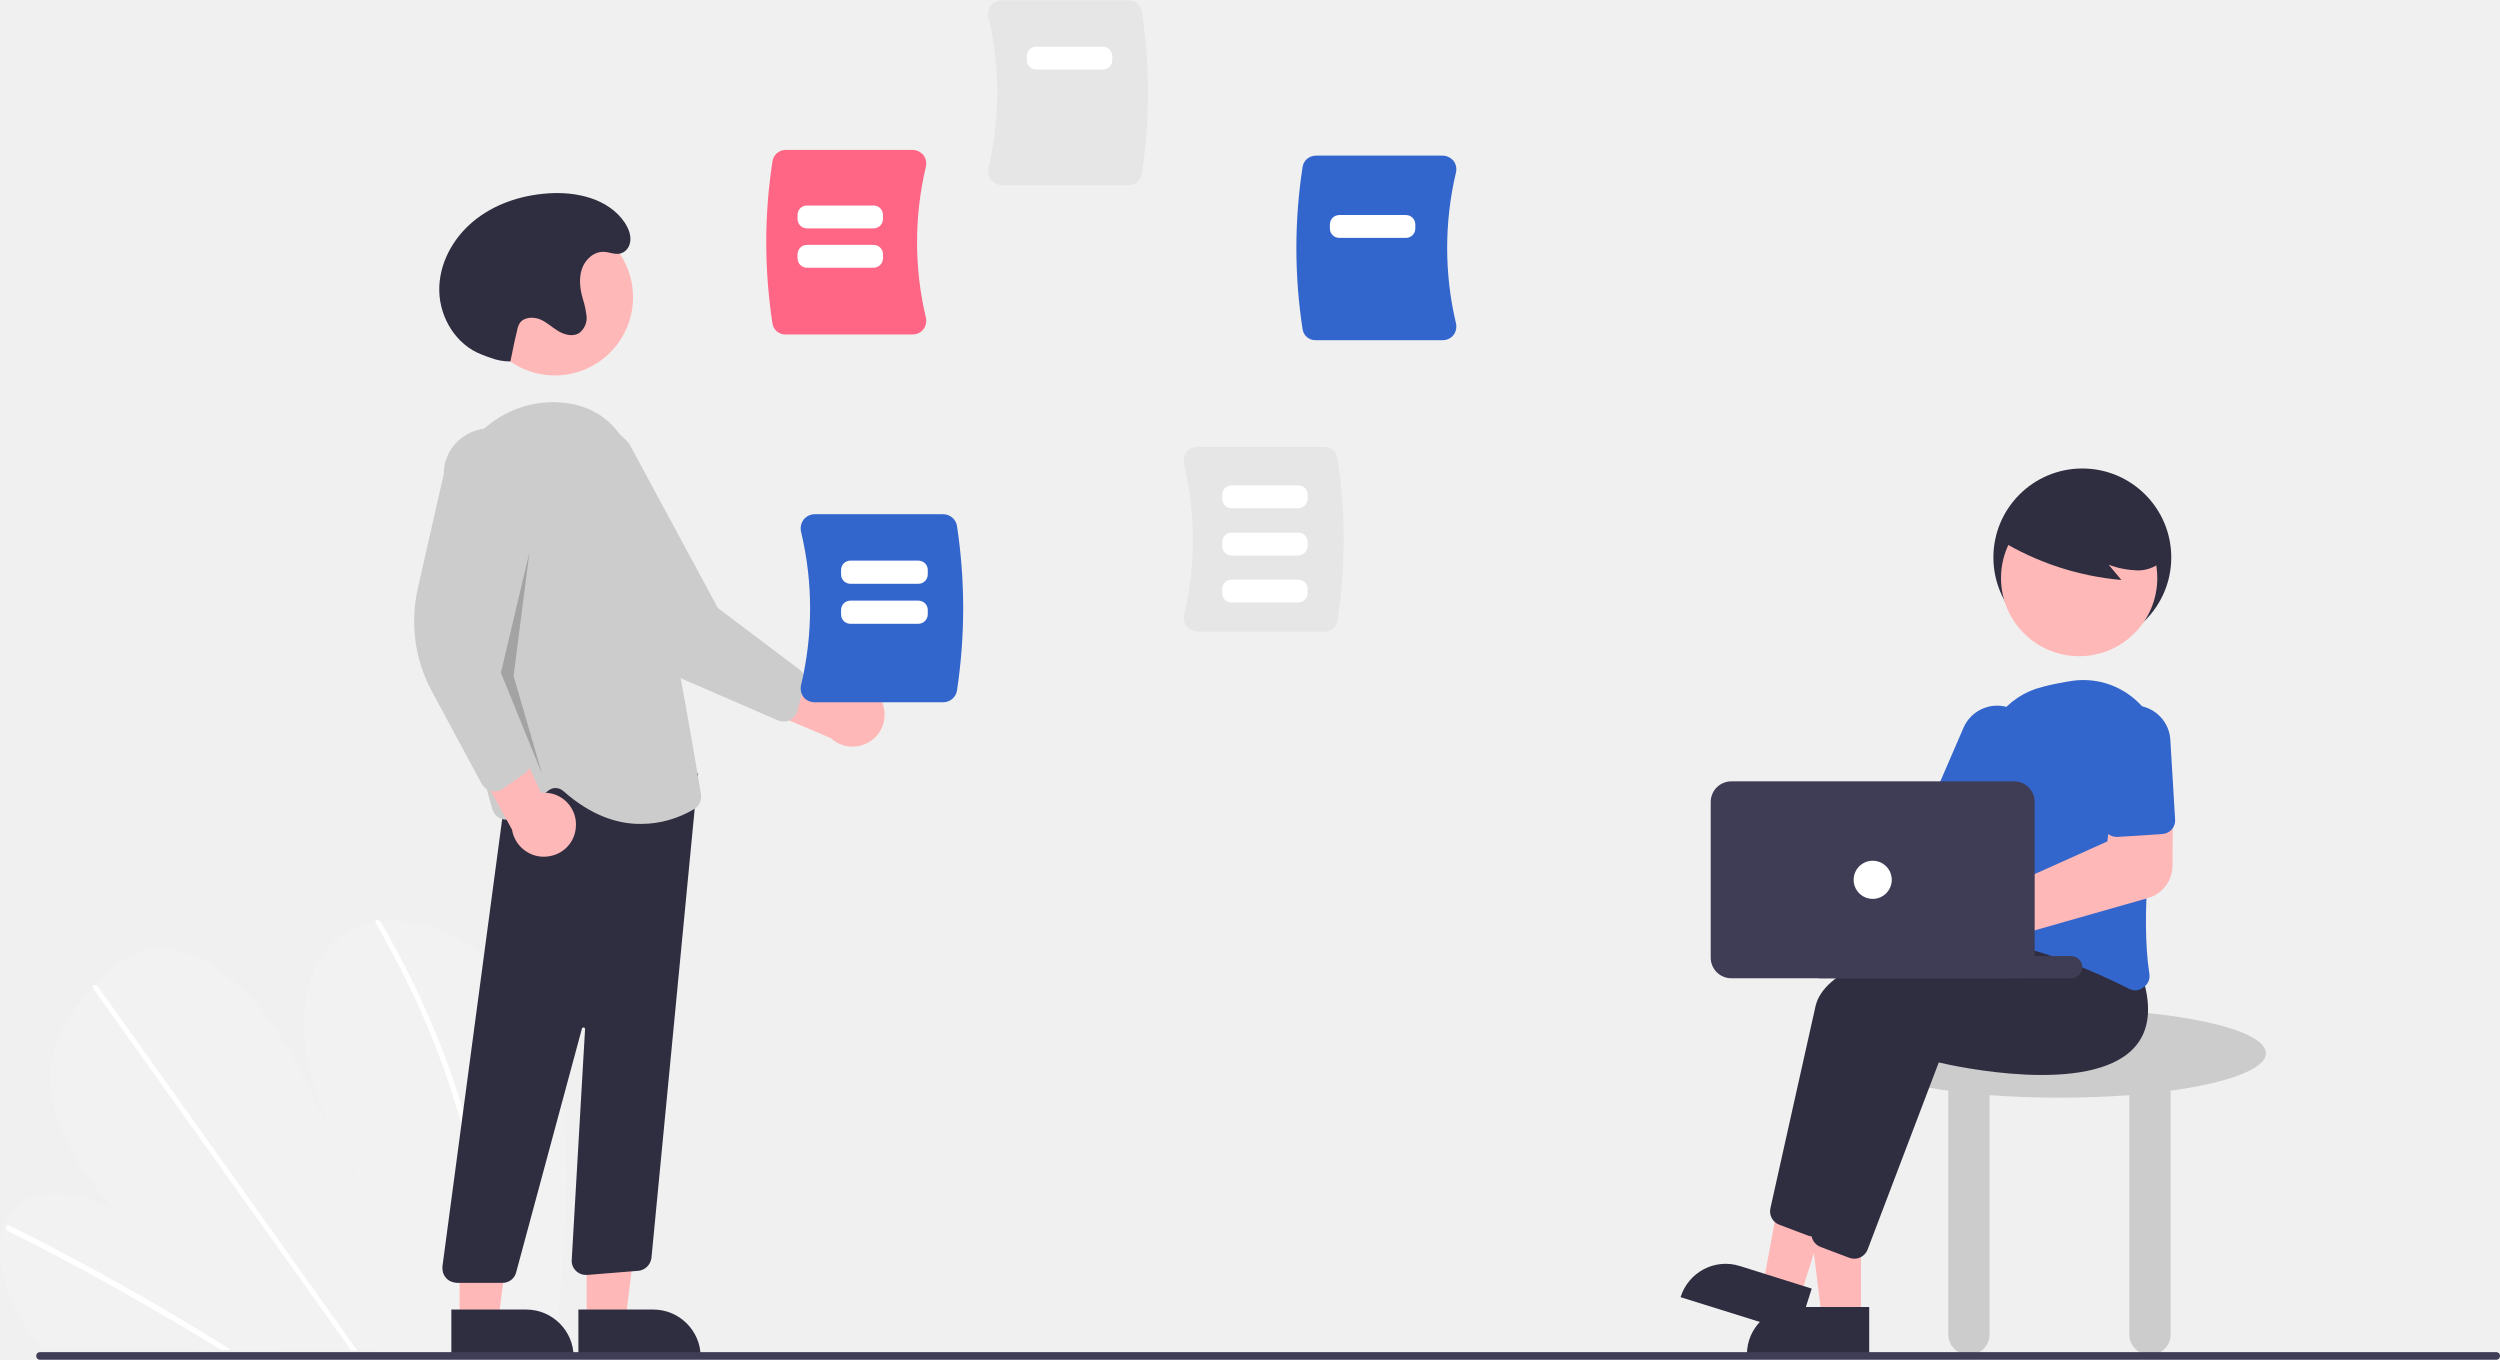
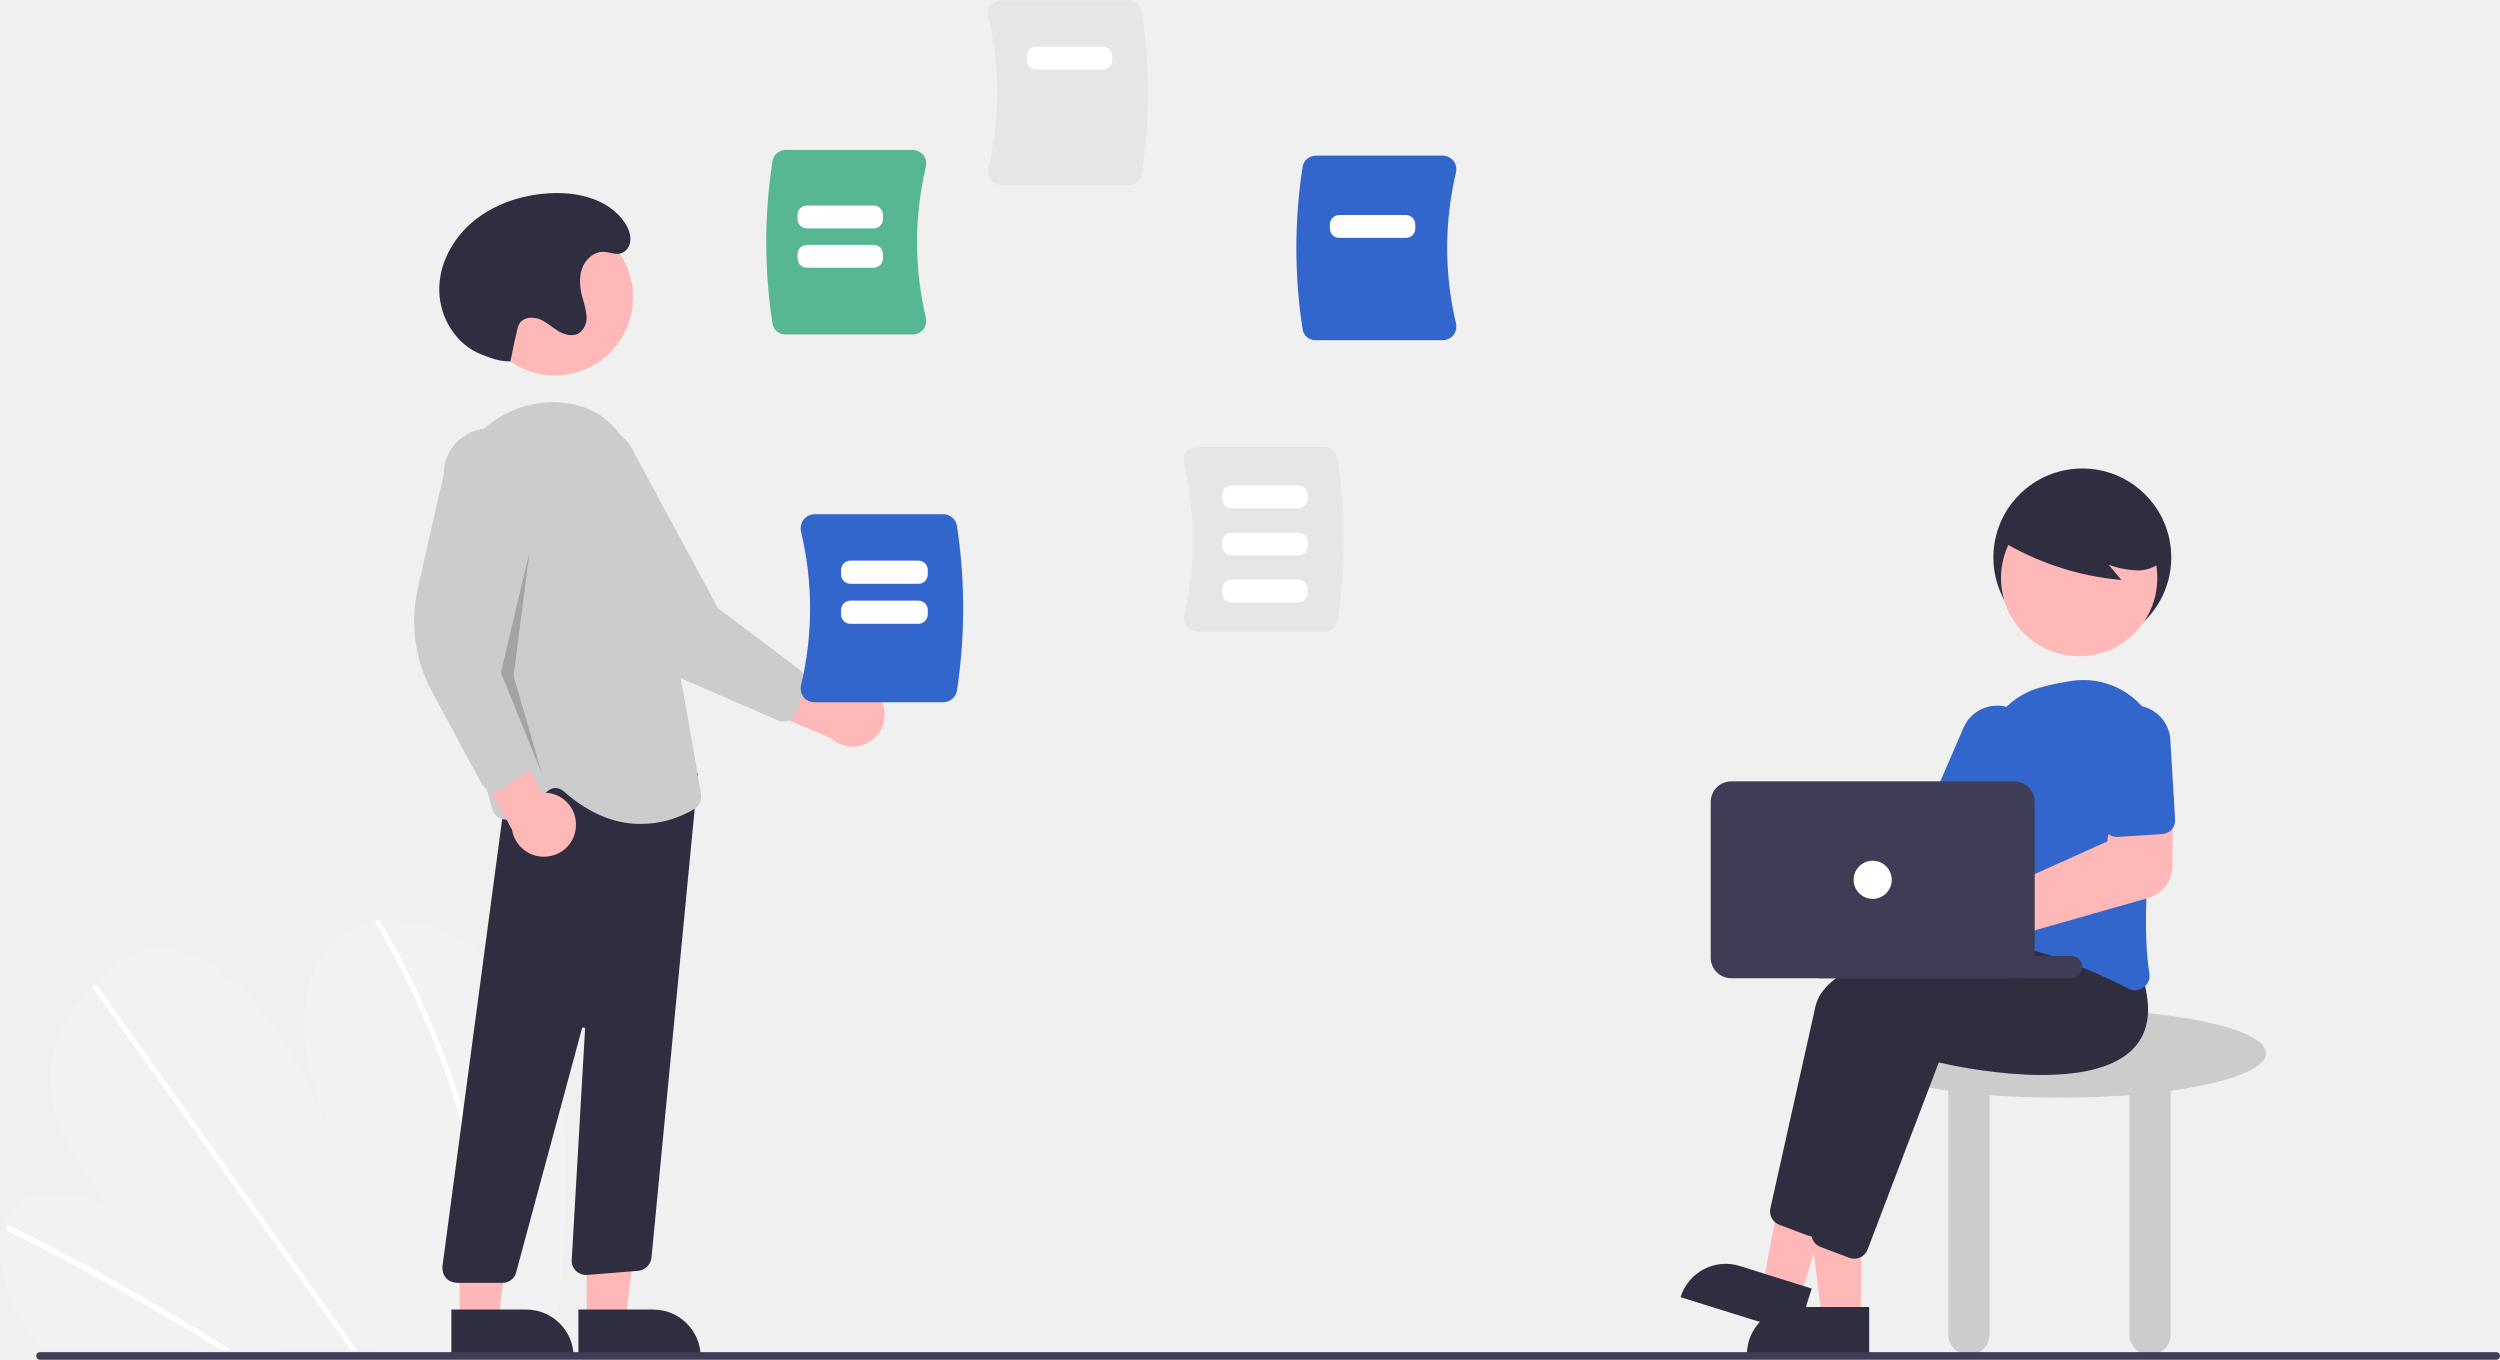
<svg xmlns="http://www.w3.org/2000/svg" version="1.1" id="a2525de1-ea14-4c9e-818b-1d269b9a5d3c" x="0px" y="0px" viewBox="0 0 787.1 428.1" style="enable-background:new 0 0 787.1 428.1;" xml:space="preserve">
  <style type="text/css">
	.st0{fill:#F2F2F2;}
	.st1{fill:#FFFFFF;}
	.st2{fill:#CCCCCC;}
	.st3{fill:#2F2E41;}
	.st4{fill:#FFB8B8;}
	.st5{fill:#A0616A;}
	.st6{fill:#3366CC;}
	.st7{fill:#3F3D56;}
	.st8{opacity:0.2;enable-background:new    ;}
	.st9{fill:#E6E6E6;}
- 	.st10{fill:#FF6584;}
+ 	.st10{fill:#57B793;}
</style>
-   <path class="st0" d="M178.2,372.3c-0.2,17.2-1.4,34.4-3.8,51.5c-0.1,0.6-0.2,1.2-0.3,1.8l-161.2-0.9c-0.5-0.6-0.9-1.2-1.4-1.8  c-1.5-2-2.9-4.1-4.2-6.2c-6.2-10.3-9.1-22.4-6.2-30.8l0.1-0.1c0.6-1.8,1.6-3.5,2.9-5c6.5-7.3,19.7-6.1,31.6-0.2  c-10.7-11.7-19.2-26.5-19.9-39.7c-0.6-12.9,6.1-22.1,13.4-29.9c0.2-0.3,0.5-0.5,0.7-0.8c0.1-0.1,0.2-0.3,0.4-0.4  c5.7-6,12.3-11.8,22-11.1c10.6,0.8,22.3,9.6,30.5,19.9c8.2,10.3,13.7,22,19.2,33.4c5.5,11.4,11.5,23.1,20.4,32.8  c-12-15.2-21.7-32.5-25.3-49.3s-0.4-33,10.3-40.9c3.3-2.3,7-3.9,11-4.4c0.5-0.1,0.9-0.1,1.4-0.2c9.9-1.1,21.8,2.3,31.8,10.5  c11.1,9,18.8,22.4,22.6,35.1C177.9,348.2,178.3,360.5,178.2,372.3z" />
-   <path class="st1" d="M72.7,425l-3.1,0c-1-0.6-2-1.2-3-1.8c-0.6-0.4-1.2-0.8-1.8-1.1c-10.2-6.2-20.5-12.2-30.9-18  c-10.3-5.7-20.7-11.2-31.2-16.4c-0.6-0.2-0.9-0.9-0.7-1.5c0,0,0-0.1,0.1-0.1c0.1-0.3,0.5-0.4,0.9-0.2c1.3,0.6,2.6,1.3,3.9,1.9  c10.5,5.3,20.9,10.9,31.3,16.7c10.4,5.8,20.7,11.9,31,18.3c0.2,0.1,0.4,0.3,0.6,0.4C70.8,423.8,71.7,424.4,72.7,425z" />
-   <path class="st1" d="M112.5,425.2l-1.9,0c-0.4-0.6-0.9-1.2-1.3-1.8C99.2,409.2,89.1,395,79,380.9c-16.5-23.2-33.1-46.4-49.6-69.6  c-0.1-0.1-0.2-0.3-0.2-0.4c-0.1-0.5,0.2-0.8,0.7-0.8c0.4,0.1,0.8,0.3,1,0.6c9.3,13,18.5,26,27.8,39c16.4,23.1,32.9,46.1,49.3,69.2  c1,1.5,2.1,2.9,3.1,4.4C111.6,424,112,424.6,112.5,425.2z" />
-   <path class="st1" d="M154.9,414.1c-0.1,3.2-0.3,6.4-0.6,9.5c-0.1,0.6-0.1,1.2-0.2,1.8l-2,0c0.1-0.6,0.1-1.2,0.2-1.8  c0.4-4.5,0.7-9.1,0.8-13.8c0.1-13-1.2-26-3.8-38.8c-2.7-13.8-6.7-27.2-11.7-40.3c-5.3-13.8-11.8-27.1-19.2-39.9  c-0.1-0.2-0.2-0.5-0.2-0.7c0.1-0.6,0.8-0.7,1.4-0.2c0.1,0.1,0.2,0.2,0.3,0.4c0.9,1.6,1.8,3.2,2.7,4.8c7.2,12.8,13.3,26.2,18.4,40  c4.8,13.1,8.5,26.6,10.9,40.4C154.2,388.2,155.2,401.2,154.9,414.1z" />
+   <path class="st0" d="M178.2,372.3c-0.2,17.2-1.4,34.4-3.8,51.5c-0.1,0.6-0.2,1.2-0.3,1.8l-161.2-0.9c-0.5-0.6-0.9-1.2-1.4-1.8  c-1.5-2-2.9-4.1-4.2-6.2c-6.2-10.3-9.1-22.4-6.2-30.8l0.1-0.1c0.6-1.8,1.6-3.5,2.9-5c6.5-7.3,19.7-6.1,31.6-0.2  c-10.7-11.7-19.2-26.5-19.9-39.7c-0.6-12.9,6.1-22.1,13.4-29.9c0.2-0.3,0.5-0.5,0.7-0.8c0.1-0.1,0.2-0.3,0.4-0.4  c5.7-6,12.3-11.8,22-11.1c10.6,0.8,22.3,9.6,30.5,19.9s13.7,22,19.2,33.4c5.5,11.4,11.5,23.1,20.4,32.8  c-12-15.2-21.7-32.5-25.3-49.3s-0.4-33,10.3-40.9c3.3-2.3,7-3.9,11-4.4c0.5-0.1,0.9-0.1,1.4-0.2c9.9-1.1,21.8,2.3,31.8,10.5  c11.1,9,18.8,22.4,22.6,35.1C177.9,348.2,178.3,360.5,178.2,372.3z" />
+   <path class="st1" d="M72.7,425h-3.1c-1-0.6-2-1.2-3-1.8c-0.6-0.4-1.2-0.8-1.8-1.1c-10.2-6.2-20.5-12.2-30.9-18  c-10.3-5.7-20.7-11.2-31.2-16.4c-0.6-0.2-0.9-0.9-0.7-1.5c0,0,0-0.1,0.1-0.1c0.1-0.3,0.5-0.4,0.9-0.2c1.3,0.6,2.6,1.3,3.9,1.9  c10.5,5.3,20.9,10.9,31.3,16.7c10.4,5.8,20.7,11.9,31,18.3c0.2,0.1,0.4,0.3,0.6,0.4C70.8,423.8,71.7,424.4,72.7,425z" />
+   <path class="st1" d="M112.5,425.2h-1.9c-0.4-0.6-0.9-1.2-1.3-1.8C99.2,409.2,89.1,395,79,380.9c-16.5-23.2-33.1-46.4-49.6-69.6  c-0.1-0.1-0.2-0.3-0.2-0.4c-0.1-0.5,0.2-0.8,0.7-0.8c0.4,0.1,0.8,0.3,1,0.6c9.3,13,18.5,26,27.8,39c16.4,23.1,32.9,46.1,49.3,69.2  c1,1.5,2.1,2.9,3.1,4.4C111.6,424,112,424.6,112.5,425.2z" />
+   <path class="st1" d="M154.9,414.1c-0.1,3.2-0.3,6.4-0.6,9.5c-0.1,0.6-0.1,1.2-0.2,1.8h-2c0.1-0.6,0.1-1.2,0.2-1.8  c0.4-4.5,0.7-9.1,0.8-13.8c0.1-13-1.2-26-3.8-38.8c-2.7-13.8-6.7-27.2-11.7-40.3c-5.3-13.8-11.8-27.1-19.2-39.9  c-0.1-0.2-0.2-0.5-0.2-0.7c0.1-0.6,0.8-0.7,1.4-0.2c0.1,0.1,0.2,0.2,0.3,0.4c0.9,1.6,1.8,3.2,2.7,4.8c7.2,12.8,13.3,26.2,18.4,40  c4.8,13.1,8.5,26.6,10.9,40.4C154.2,388.2,155.2,401.2,154.9,414.1z" />
  <path class="st2" d="M713.4,331.6c0-7.7-29.1-14-65-14s-65,6.3-65,14c0,5,12,9.3,30,11.8v76.7c0,3.6,2.9,6.5,6.5,6.5  s6.5-2.9,6.5-6.5v-75.3c6.9,0.5,14.3,0.8,22,0.8s15.1-0.3,22-0.8v75.3c0,3.6,2.9,6.5,6.5,6.5s6.5-2.9,6.5-6.5v-76.7  C701.4,340.9,713.4,336.6,713.4,331.6z" />
  <circle class="st3" cx="655.6" cy="175.5" r="28" />
  <polygon class="st4" points="585.9,415 573.6,415 567.8,367.7 585.9,367.7 " />
  <path class="st3" d="M564.9,411.5h23.6l0,0v14.9l0,0H550l0,0l0,0C550,418.2,556.7,411.5,564.9,411.5z" />
  <polygon class="st4" points="566.8,408.2 555.1,404.5 563.7,357.7 580.9,363.1 " />
  <path class="st3" d="M547.8,398.6l22.6,7.1l0,0l-4.5,14.2l0,0l-36.8-11.5l0,0l0,0C531.6,400.5,539.9,396.1,547.8,398.6L547.8,398.6z  " />
-   <path class="st3" d="M570.8,389.3c-0.5,0-1.1-0.1-1.6-0.3l-9-3.4c-2.1-0.8-3.3-3-2.8-5.2c2.3-10.2,10-45,14.2-63.6  c5-22.1,78.3-26.2,81.5-26.4l0.3,0l8.2,10.4c3,9.6,2,17.1-2.8,22.2c-14.1,15-56.3,5.7-61.4,4.5L575,386.4  C574.3,388.2,572.6,389.3,570.8,389.3z" />
-   <path class="st3" d="M583.8,396.3c-0.5,0-1.1-0.1-1.6-0.3l-9-3.4c-2.1-0.8-3.3-3-2.8-5.2c2.3-10.2,10-45,14.2-63.6  c5-22.1,78.3-26.2,81.5-26.4l0.3,0l8.2,10.4c3,9.6,2,17.1-2.8,22.2c-14.1,15-56.3,5.7-61.4,4.5L588,393.4  C587.3,395.2,585.6,396.3,583.8,396.3z" />
-   <path class="st5" d="M557.7,252.3c0.3,0.4,0.6,0.9,0.9,1.4l49.3,5.2l7.1-9.7l16.1,8.8l-13.9,23.6l-60.5-15.4c-4.2,4-10.8,4-14.8-0.2  s-4-10.8,0.2-14.8c4.2-4,10.8-4,14.8,0.2C557.1,251.6,557.4,252,557.7,252.3L557.7,252.3z" />
+   <path class="st3" d="M570.8,389.3c-0.5,0-1.1-0.1-1.6-0.3l-9-3.4c-2.1-0.8-3.3-3-2.8-5.2c2.3-10.2,10-45,14.2-63.6  c5-22.1,78.3-26.2,81.5-26.4h0.3l8.2,10.4c3,9.6,2,17.1-2.8,22.2c-14.1,15-56.3,5.7-61.4,4.5L575,386.4  C574.3,388.2,572.6,389.3,570.8,389.3z" />
+   <path class="st3" d="M583.8,396.3c-0.5,0-1.1-0.1-1.6-0.3l-9-3.4c-2.1-0.8-3.3-3-2.8-5.2c2.3-10.2,10-45,14.2-63.6  c5-22.1,78.3-26.2,81.5-26.4h0.3l8.2,10.4c3,9.6,2,17.1-2.8,22.2c-14.1,15-56.3,5.7-61.4,4.5L588,393.4  C587.3,395.2,585.6,396.3,583.8,396.3z" />
+   <path class="st5" d="M557.7,252.3c0.3,0.4,0.6,0.9,0.9,1.4l49.3,5.2l7.1-9.7l16.1,8.8l-13.9,23.6l-60.5-15.4c-4.2,4-10.8,4-14.8-0.2  s-4-10.8,0.2-14.8s10.8-4,14.8,0.2C557.1,251.6,557.4,252,557.7,252.3L557.7,252.3z" />
  <path class="st6" d="M672.3,311.8c-0.7,0-1.4-0.2-2-0.5c-9.9-5-29.1-13.7-46.9-15.5c-1.2-0.1-2.4-0.8-3.1-1.8  c-0.8-1-1.1-2.3-0.8-3.5c1.6-8.9,5.3-31.5,4.8-49.7c-0.3-11.5,7.4-21.7,18.6-24.5l0,0c3.3-0.9,6.6-1.5,9.9-2  c13.6-1.7,26,7.9,27.7,21.5c0.3,2.4,0.3,4.9-0.2,7.3c-3.2,18.8-6.4,45.1-3.6,63.4c0.3,1.7-0.4,3.4-1.8,4.3  C674.1,311.5,673.2,311.8,672.3,311.8z" />
-   <path class="st6" d="M625.2,263.9c-0.6,0-1.2-0.1-1.8-0.4l-12.8-5.6c-2.3-1-3.3-3.6-2.3-5.9l9.9-22.9c2.5-5.8,9.3-8.5,15.1-6  c5.8,2.5,8.5,9.3,6,15.1c0,0,0,0,0,0l-9.9,22.9C628.6,262.9,626.9,263.9,625.2,263.9L625.2,263.9z" />
+   <path class="st6" d="M625.2,263.9c-0.6,0-1.2-0.1-1.8-0.4l-12.8-5.6c-2.3-1-3.3-3.6-2.3-5.9l9.9-22.9c2.5-5.8,9.3-8.5,15.1-6  s8.5,9.3,6,15.1l0,0l-9.9,22.9C628.6,262.9,626.9,263.9,625.2,263.9L625.2,263.9z" />
  <circle class="st4" cx="654.6" cy="182" r="24.6" />
-   <path class="st3" d="M629.6,170c11.6,7.1,24.7,11.4,38.3,12.6l-4-4.8c2.9,1.1,6,1.7,9.2,1.8c3.1,0,6.4-1.3,8.2-3.8  c1.6-2.6,1.8-5.8,0.6-8.6c-1.2-2.8-3.1-5.2-5.6-7c-8.7-6.9-20.3-9-30.8-5.5c-3.6,1.1-6.8,3.1-9.2,5.9c-2.3,2.9-6.8,5.4-5.6,8.9  L629.6,170z" />
-   <path class="st4" d="M613.3,305.5c-6.1,0-11-4.9-11-11c0-6.1,4.9-11,11-11c1.4,0,2.9,0.3,4.2,0.8h0c0.5,0.2,0.9,0.4,1.3,0.7  l44.7-20.1l1.3-12.1l19.3-0.5l-0.1,20.2c0,4.8-3.2,9-7.9,10.3l-52.3,14.9c-0.1,0.3-0.2,0.7-0.4,1  C621.7,302.8,617.7,305.5,613.3,305.5L613.3,305.5z" />
-   <path class="st6" d="M682.5,262.1c-0.5,0.3-1.1,0.4-1.8,0.5l-14,0.9c-2.5,0.1-4.6-1.7-4.8-4.2l-1.5-25c-0.4-6.3,4.4-11.8,10.7-12.2  c6.3-0.4,11.8,4.4,12.2,10.7c0,0,0,0,0,0l1.5,25C685,259.6,684.1,261.3,682.5,262.1L682.5,262.1z" />
+   <path class="st3" d="M629.6,170c11.6,7.1,24.7,11.4,38.3,12.6l-4-4.8c2.9,1.1,6,1.7,9.2,1.8c3.1,0,6.4-1.3,8.2-3.8  c1.6-2.6,1.8-5.8,0.6-8.6s-3.1-5.2-5.6-7c-8.7-6.9-20.3-9-30.8-5.5c-3.6,1.1-6.8,3.1-9.2,5.9c-2.3,2.9-6.8,5.4-5.6,8.9L629.6,170z" />
+   <path class="st4" d="M613.3,305.5c-6.1,0-11-4.9-11-11s4.9-11,11-11c1.4,0,2.9,0.3,4.2,0.8l0,0c0.5,0.2,0.9,0.4,1.3,0.7l44.7-20.1  l1.3-12.1l19.3-0.5l-0.1,20.2c0,4.8-3.2,9-7.9,10.3l-52.3,14.9c-0.1,0.3-0.2,0.7-0.4,1C621.7,302.8,617.7,305.5,613.3,305.5  L613.3,305.5z" />
+   <path class="st6" d="M682.5,262.1c-0.5,0.3-1.1,0.4-1.8,0.5l-14,0.9c-2.5,0.1-4.6-1.7-4.8-4.2l-1.5-25c-0.4-6.3,4.4-11.8,10.7-12.2  s11.8,4.4,12.2,10.7l0,0l1.5,25C685,259.6,684.1,261.3,682.5,262.1L682.5,262.1z" />
  <path class="st7" d="M652.1,308h-79c-1.9,0-3.5-1.6-3.5-3.5l0,0c0-1.9,1.6-3.5,3.5-3.5h79c1.9,0,3.5,1.6,3.5,3.5l0,0  C655.6,306.4,654,308,652.1,308z" />
  <path class="st7" d="M538.6,301.5v-49c0-3.6,2.9-6.5,6.5-6.5h89c3.6,0,6.5,2.9,6.5,6.5v49c0,3.6-2.9,6.5-6.5,6.5h-89  C541.5,308,538.6,305.1,538.6,301.5z" />
  <circle class="st1" cx="589.6" cy="277" r="6" />
  <path class="st4" d="M276.8,219.3c-3.1-4.6-9.3-5.9-13.9-2.8c-0.5,0.3-1,0.7-1.4,1.1l-31.8-16.4l2,18.5l29.9,12.7  c4.1,3.8,10.5,3.5,14.3-0.6C279,228.4,279.4,223.2,276.8,219.3L276.8,219.3z" />
-   <path class="st2" d="M248.6,226.8c-1.2,0.5-2.5,0.5-3.7,0l-30.2-13.1c-10.3-4.5-18.7-12.5-23.5-22.7l-15.9-33.5  c-4.9-6.3-3.8-15.4,2.5-20.3c6.3-4.9,15.4-3.8,20.3,2.5c0,0,0,0,0,0l27.9,51.7l25.7,19.4c1.5,1.1,2.1,3.1,1.6,4.9L251,224  c-0.3,0.9-0.8,1.6-1.5,2.2C249.2,226.4,248.9,226.6,248.6,226.8z" />
+   <path class="st2" d="M248.6,226.8c-1.2,0.5-2.5,0.5-3.7,0l-30.2-13.1c-10.3-4.5-18.7-12.5-23.5-22.7l-15.9-33.5  c-4.9-6.3-3.8-15.4,2.5-20.3c6.3-4.9,15.4-3.8,20.3,2.5l0,0l27.9,51.7l25.7,19.4c1.5,1.1,2.1,3.1,1.6,4.9L251,224  c-0.3,0.9-0.8,1.6-1.5,2.2C249.2,226.4,248.9,226.6,248.6,226.8z" />
  <circle class="st4" cx="174.7" cy="93.6" r="24.6" />
  <polygon class="st4" points="184.7,415.8 196.9,415.8 202.8,368.5 184.7,368.5 " />
-   <path class="st3" d="M220.6,427.2l-38.5,0l0,0l0-14.9l0,0l23.6,0C213.9,412.3,220.6,419,220.6,427.2L220.6,427.2L220.6,427.2z" />
+   <path class="st3" d="M220.6,427.2h-38.5l0,0v-14.9l0,0h23.6C213.9,412.3,220.6,419,220.6,427.2L220.6,427.2L220.6,427.2z" />
  <polygon class="st4" points="144.7,415.8 156.9,415.8 162.8,368.5 144.7,368.5 " />
-   <path class="st3" d="M180.6,427.2l-38.5,0l0,0l0-14.9l0,0l23.6,0C173.9,412.3,180.6,419,180.6,427.2L180.6,427.2L180.6,427.2z" />
+   <path class="st3" d="M180.6,427.2h-38.5l0,0v-14.9l0,0h23.6C173.9,412.3,180.6,419,180.6,427.2L180.6,427.2L180.6,427.2z" />
  <path class="st3" d="M140.4,402.3c-0.9-1-1.2-2.3-1.1-3.6l21.5-161l53.3,9.1l5.7-3.4l-14.7,152.7c-0.3,2.1-2,3.8-4.1,4l-16.1,1.3  c-2.5,0.2-4.7-1.6-4.9-4.1c0-0.2,0-0.4,0-0.6l4.2-72.7c0-0.3-0.2-0.5-0.5-0.5c-0.2,0-0.5,0.1-0.5,0.4l-20.7,76.7  c-0.5,2-2.3,3.3-4.3,3.3h-14.4C142.5,403.8,141.2,403.3,140.4,402.3z" />
  <path class="st2" d="M177.3,249c-1.3-1.1-3.2-1.2-4.5-0.2l-10.7,8.3c-2,1.5-4.8,1.2-6.3-0.8c-0.4-0.5-0.6-1-0.8-1.5  c-5.2-18.3-17.1-64.4-14.2-96.9c1.7-18.4,17.5-32.4,35.4-31.2c12.2,0.8,20.3,7.9,23.9,20.9c8.9,32.1,18.7,91,20.6,102.5  c0.3,1.8-0.5,3.6-2.1,4.6c-5,3-10.8,4.7-16.7,4.7C194.8,259.5,186.3,257,177.3,249z" />
  <path class="st4" d="M181.3,260.4c0.5-5.5-3.7-10.4-9.2-10.8c-0.6,0-1.2,0-1.8,0l-14.9-32.5l-9.8,15.7l15.6,28.4  c0.9,5.5,6.1,9.3,11.6,8.4C177.5,268.9,181,265.1,181.3,260.4L181.3,260.4z" />
-   <path class="st2" d="M154.5,248.9c-1.2-0.3-2.3-1.1-2.9-2.2L136,217.7c-5.4-9.9-6.9-21.4-4.5-32.3l8.2-36.1c0-8,6.5-14.5,14.6-14.4  c8,0,14.5,6.5,14.4,14.6c0,0,0,0,0,0l-10,57.9l8.3,31.2c0.5,1.8-0.2,3.8-1.8,4.9l-7,4.9c-0.8,0.5-1.6,0.8-2.6,0.8  C155.2,249,154.9,249,154.5,248.9z" />
+   <path class="st2" d="M154.5,248.9c-1.2-0.3-2.3-1.1-2.9-2.2l-15.6-29c-5.4-9.9-6.9-21.4-4.5-32.3l8.2-36.1c0-8,6.5-14.5,14.6-14.4  c8,0,14.5,6.5,14.4,14.6l0,0l-10,57.9l8.3,31.2c0.5,1.8-0.2,3.8-1.8,4.9l-7,4.9c-0.8,0.5-1.6,0.8-2.6,0.8  C155.2,249,154.9,249,154.5,248.9z" />
  <polygon class="st8" points="166.7,173.8 157.7,211.8 170.7,243.8 161.7,212.8 " />
  <path class="st3" d="M160.7,113.8c-2.2,0-4.4-0.4-6.4-1.2c-0.9-0.3-1.8-0.6-2.7-1c-7.9-3-13.1-11.4-13.3-19.9s4.2-16.6,10.7-22  s14.9-8.2,23.3-8.8c9.1-0.7,19.3,1.6,24.4,9.2c1.3,2,2.3,4.5,1.5,6.9c-0.2,0.7-0.7,1.4-1.2,1.9c-2.3,2-4.5,0.5-6.8,0.4  c-3.2-0.2-6,2.4-7,5.4s-0.6,6.3,0.3,9.4c0.6,1.8,1,3.8,1.2,5.7c0.1,2-0.8,3.9-2.4,5.1c-2,1.2-4.6,0.5-6.6-0.7s-3.7-2.9-5.8-3.7  s-5-0.7-6.3,1.3c-0.4,0.7-0.7,1.5-0.8,2.3C161.6,109,161.8,108.7,160.7,113.8L160.7,113.8z" />
-   <path class="st9" d="M373.6,197.2c-0.8-1-1.1-2.4-0.8-3.7c3.7-15.6,3.7-31.9,0-47.5c-0.3-1.3,0-2.7,0.8-3.7c0.8-1,2-1.6,3.4-1.6  h39.9c2.1,0,3.9,1.5,4.2,3.6c2.6,16.9,2.6,34.1,0,51c-0.3,2.1-2.1,3.6-4.2,3.6H377C375.7,198.8,374.5,198.2,373.6,197.2z" />
-   <path class="st9" d="M312,56.6c-0.8-1-1.1-2.4-0.8-3.7c3.7-15.6,3.7-31.9,0-47.5c-0.3-1.3,0-2.7,0.8-3.7c0.8-1,2-1.6,3.4-1.6h39.9  c2.1,0,3.9,1.5,4.2,3.6c2.6,16.9,2.6,34.1,0,51c-0.3,2.1-2.1,3.6-4.2,3.6h-39.9C314,58.2,312.8,57.6,312,56.6z" />
-   <path class="st6" d="M410.1,103.6c-2.6-16.9-2.6-34.1,0-51c0.3-2.1,2.1-3.6,4.2-3.6h39.9c1.3,0,2.5,0.6,3.4,1.6  c0.8,1,1.1,2.4,0.8,3.7c-3.7,15.6-3.7,31.9,0,47.5c0.3,1.3,0,2.7-0.8,3.7c-0.8,1-2,1.6-3.4,1.6h-39.9  C412.2,107.2,410.4,105.7,410.1,103.6z" />
-   <path class="st10" d="M243.2,101.8c-2.6-16.9-2.6-34.1,0-51c0.3-2.1,2.1-3.6,4.2-3.6h39.9c1.3,0,2.5,0.6,3.4,1.6  c0.8,1,1.1,2.4,0.8,3.7c-3.7,15.6-3.7,31.9,0,47.5c0.3,1.3,0,2.7-0.8,3.7c-0.8,1-2,1.6-3.4,1.6h-39.9  C245.3,105.4,243.5,103.9,243.2,101.8z" />
+   <path class="st9" d="M373.6,197.2c-0.8-1-1.1-2.4-0.8-3.7c3.7-15.6,3.7-31.9,0-47.5c-0.3-1.3,0-2.7,0.8-3.7s2-1.6,3.4-1.6h39.9  c2.1,0,3.9,1.5,4.2,3.6c2.6,16.9,2.6,34.1,0,51c-0.3,2.1-2.1,3.6-4.2,3.6H377C375.7,198.8,374.5,198.2,373.6,197.2z" />
+   <path class="st9" d="M312,56.6c-0.8-1-1.1-2.4-0.8-3.7c3.7-15.6,3.7-31.9,0-47.5c-0.3-1.3,0-2.7,0.8-3.7s2-1.6,3.4-1.6h39.9  c2.1,0,3.9,1.5,4.2,3.6c2.6,16.9,2.6,34.1,0,51c-0.3,2.1-2.1,3.6-4.2,3.6h-39.9C314,58.2,312.8,57.6,312,56.6z" />
+   <path class="st6" d="M410.1,103.6c-2.6-16.9-2.6-34.1,0-51c0.3-2.1,2.1-3.6,4.2-3.6h39.9c1.3,0,2.5,0.6,3.4,1.6  c0.8,1,1.1,2.4,0.8,3.7c-3.7,15.6-3.7,31.9,0,47.5c0.3,1.3,0,2.7-0.8,3.7s-2,1.6-3.4,1.6h-39.9C412.2,107.2,410.4,105.7,410.1,103.6  z" />
+   <path class="st10" d="M243.2,101.8c-2.6-16.9-2.6-34.1,0-51c0.3-2.1,2.1-3.6,4.2-3.6h39.9c1.3,0,2.5,0.6,3.4,1.6  c0.8,1,1.1,2.4,0.8,3.7c-3.7,15.6-3.7,31.9,0,47.5c0.3,1.3,0,2.7-0.8,3.7s-2,1.6-3.4,1.6h-39.9C245.3,105.4,243.5,103.9,243.2,101.8  z" />
  <path class="st6" d="M253,219.5c-0.8-1.1-1.1-2.5-0.8-3.8c3.8-15.9,3.8-32.4,0-48.3c-0.3-1.3,0-2.7,0.8-3.8c0.8-1,2.1-1.7,3.4-1.7  H297c2.1,0,4,1.6,4.3,3.7c2.6,17.2,2.6,34.6,0,51.8c-0.3,2.1-2.2,3.7-4.3,3.7h-40.5C255.1,221.1,253.8,220.5,253,219.5z" />
-   <path class="st7" d="M12.6,428.1h773.3c0.7,0,1.2-0.5,1.2-1.2s-0.5-1.2-1.2-1.2c0,0,0,0,0,0H12.6c-0.7,0-1.2,0.5-1.2,1.2  S11.9,428.1,12.6,428.1C12.6,428.1,12.6,428.1,12.6,428.1L12.6,428.1z" />
+   <path class="st7" d="M12.6,428.1h773.3c0.7,0,1.2-0.5,1.2-1.2s-0.5-1.2-1.2-1.2l0,0H12.6c-0.7,0-1.2,0.5-1.2,1.2  S11.9,428.1,12.6,428.1L12.6,428.1L12.6,428.1z" />
  <path class="st1" d="M289.1,183.8h-21.3c-1.7,0-3-1.3-3-3v-1.3c0-1.7,1.3-3,3-3h21.3c1.7,0,3,1.3,3,3v1.3  C292.1,182.5,290.8,183.8,289.1,183.8z" />
  <path class="st1" d="M289.1,196.4h-21.3c-1.7,0-3-1.3-3-3v-1.3c0-1.7,1.3-3,3-3h21.3c1.7,0,3,1.3,3,3v1.3  C292.1,195,290.8,196.4,289.1,196.4z" />
  <path class="st1" d="M275,71.9h-20.9c-1.7,0-3-1.3-3-3v-1.2c0-1.7,1.3-3,3-3H275c1.7,0,3,1.3,3,3v1.2C278,70.6,276.7,71.9,275,71.9z  " />
  <path class="st1" d="M408.7,160h-20.9c-1.7,0-3-1.3-3-3v-1.2c0-1.7,1.3-3,3-3h20.9c1.7,0,3,1.3,3,3v1.2  C411.7,158.7,410.3,160,408.7,160z" />
  <path class="st1" d="M408.7,174.9h-20.9c-1.7,0-3-1.3-3-3v-1.2c0-1.7,1.3-3,3-3h20.9c1.7,0,3,1.3,3,3v1.2  C411.7,173.5,410.3,174.9,408.7,174.9z" />
  <path class="st1" d="M408.7,189.7h-20.9c-1.7,0-3-1.3-3-3v-1.2c0-1.7,1.3-3,3-3h20.9c1.7,0,3,1.3,3,3v1.2  C411.7,188.3,410.3,189.7,408.7,189.7z" />
  <path class="st1" d="M275,84.3h-20.9c-1.7,0-3-1.3-3-3v-1.2c0-1.7,1.3-3,3-3H275c1.7,0,3,1.3,3,3v1.2C278,82.9,276.7,84.3,275,84.3z  " />
  <path class="st1" d="M347.2,21.9h-20.9c-1.7,0-3-1.3-3-3v-1.2c0-1.7,1.3-3,3-3h20.9c1.7,0,3,1.3,3,3v1.2  C350.2,20.6,348.8,21.9,347.2,21.9z" />
  <path class="st1" d="M442.6,74.9h-20.9c-1.7,0-3-1.3-3-3v-1.2c0-1.7,1.3-3,3-3h20.9c1.7,0,3,1.3,3,3v1.2  C445.6,73.6,444.3,74.9,442.6,74.9z" />
</svg>
